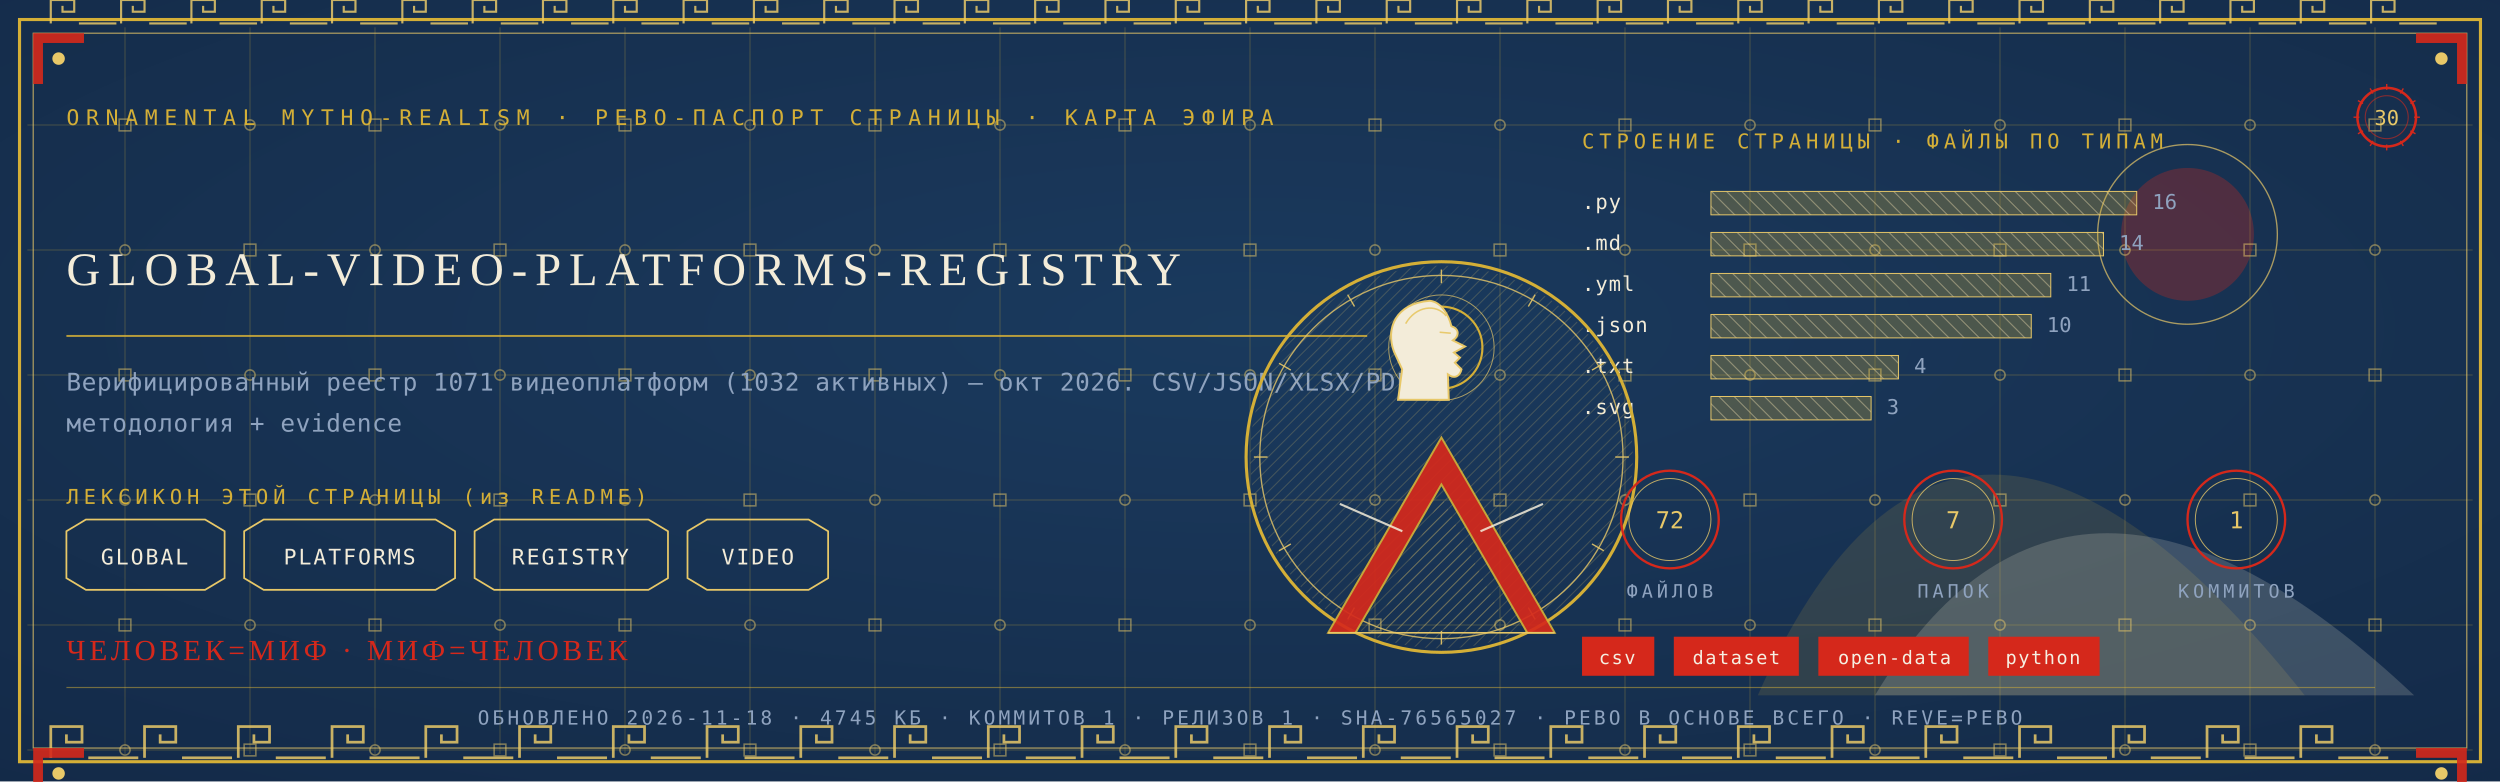
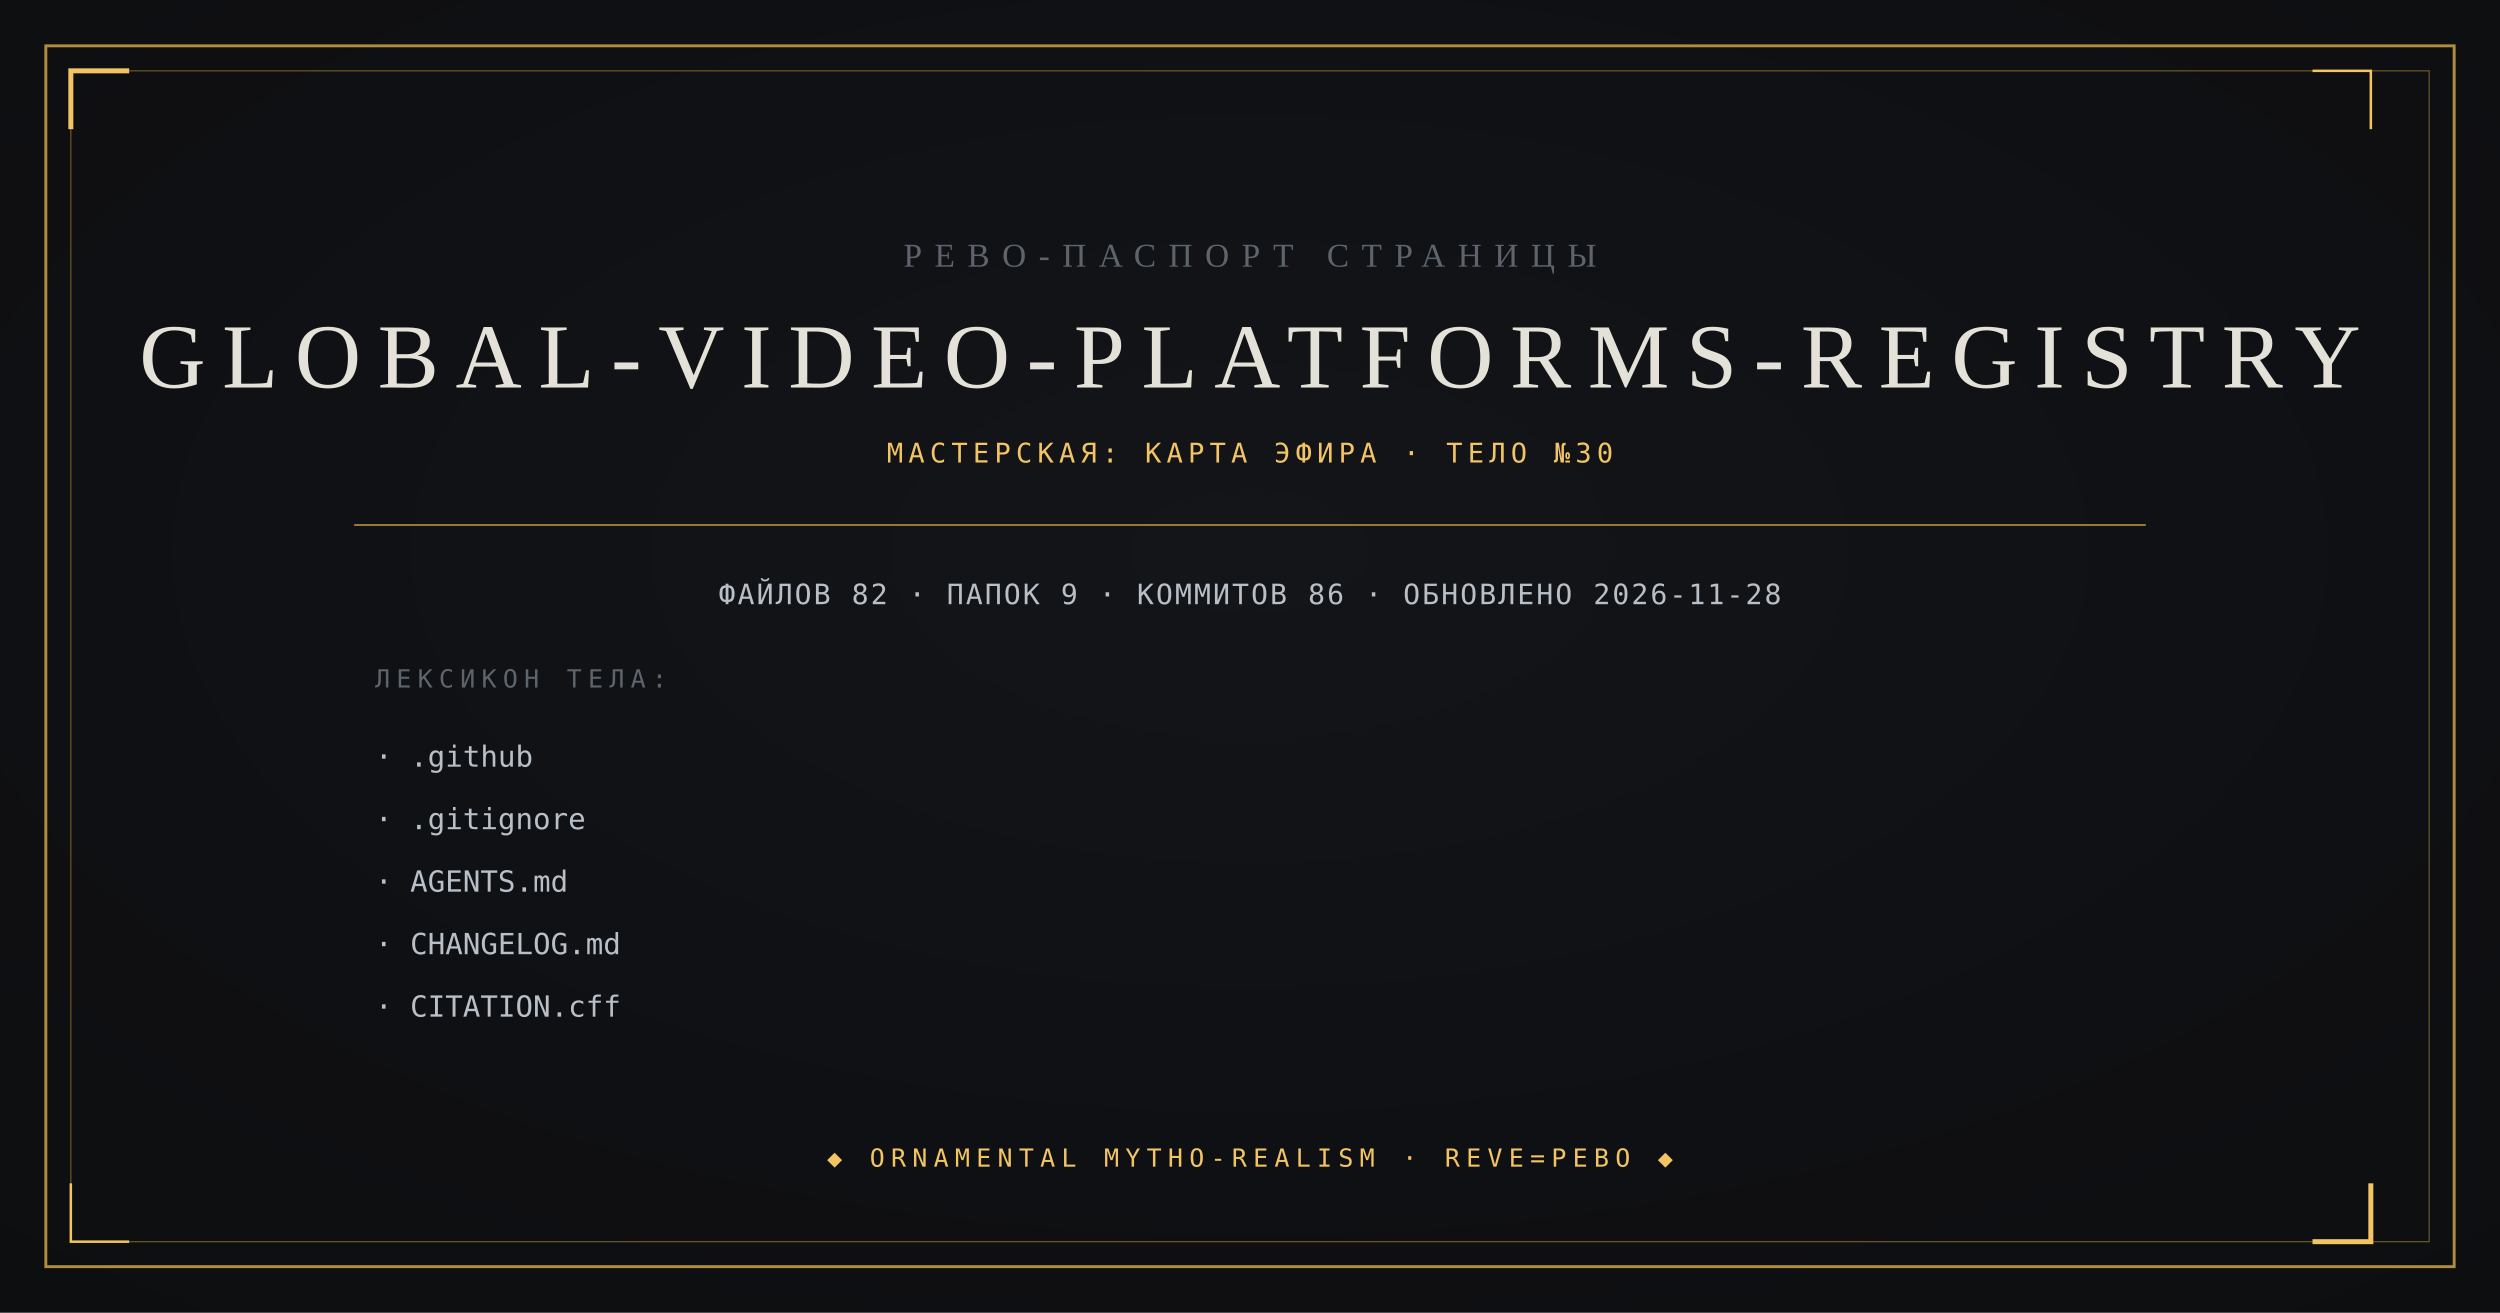
- <svg xmlns="http://www.w3.org/2000/svg" viewBox="0 0 1280 400" width="1280" height="400">
-   <defs>
-     <radialGradient id="rp30" cx="0.5" cy="0.42" r="1.1">
-       <stop offset="0" stop-color="#1B3B5F" />
-       <stop offset="1" stop-color="#10243E" />
-     </radialGradient>
-     <pattern id="hatchm" width="4.2" height="4.2" patternUnits="userSpaceOnUse" patternTransform="rotate(45)">
-       <rect width="4.2" height="4.2" fill="none" />
-       <line x1="0" y1="0" x2="0" y2="4.2" stroke="#E8C868" stroke-width="0.5" />
-     </pattern>
-     <pattern id="hatchv" width="5.5" height="5.5" patternUnits="userSpaceOnUse" patternTransform="rotate(-45)">
-       <rect width="5.5" height="5.5" fill="none" />
-       <line x1="0" y1="0" x2="0" y2="5.5" stroke="#F3ECD9" stroke-width="0.5" />
-     </pattern>
-   </defs>
-   <rect width="1280" height="400" fill="#10243E" />
-   <rect width="1280" height="400" fill="url(#rp30)" opacity="0.94" />
-   <path d="M 900 356 Q 1000 130 1180 356 Z" fill="#D4AF37" opacity="0.14" />
-   <path d="M 960 356 Q 1060 190 1236 356 Z" fill="#F3ECD9" opacity="0.18" />
-   <circle cx="1120" cy="120" r="34" fill="#D5281B" opacity="0.30" />
-   <circle cx="1120" cy="120" r="46" fill="none" stroke="#E8C868" stroke-width="0.7" opacity="0.7" />
-   <g stroke="#D4AF37" stroke-width="0.45" opacity="0.30">
-     <line x1="64" y1="14" x2="64" y2="386" />
-     <line x1="128" y1="14" x2="128" y2="386" />
-     <line x1="192" y1="14" x2="192" y2="386" />
-     <line x1="256" y1="14" x2="256" y2="386" />
-     <line x1="320" y1="14" x2="320" y2="386" />
-     <line x1="384" y1="14" x2="384" y2="386" />
-     <line x1="448" y1="14" x2="448" y2="386" />
-     <line x1="512" y1="14" x2="512" y2="386" />
-     <line x1="576" y1="14" x2="576" y2="386" />
-     <line x1="640" y1="14" x2="640" y2="386" />
-     <line x1="704" y1="14" x2="704" y2="386" />
-     <line x1="768" y1="14" x2="768" y2="386" />
-     <line x1="832" y1="14" x2="832" y2="386" />
-     <line x1="896" y1="14" x2="896" y2="386" />
-     <line x1="960" y1="14" x2="960" y2="386" />
-     <line x1="1024" y1="14" x2="1024" y2="386" />
-     <line x1="1088" y1="14" x2="1088" y2="386" />
-     <line x1="1152" y1="14" x2="1152" y2="386" />
-     <line x1="1216" y1="14" x2="1216" y2="386" />
-     <line x1="14" y1="64" x2="1266" y2="64" />
-     <line x1="14" y1="128" x2="1266" y2="128" />
-     <line x1="14" y1="192" x2="1266" y2="192" />
-     <line x1="14" y1="256" x2="1266" y2="256" />
-     <line x1="14" y1="320" x2="1266" y2="320" />
-     <line x1="14" y1="384" x2="1266" y2="384" />
-   </g>
-   <g fill="none" stroke="#E8C868" stroke-width="0.8" opacity="0.5">
-     <rect x="61" y="61" width="6" height="6" />
-     <circle cx="64" cy="128" r="2.6" />
-     <rect x="61" y="189" width="6" height="6" />
-     <circle cx="64" cy="256" r="2.6" />
-     <rect x="61" y="317" width="6" height="6" />
-     <circle cx="64" cy="384" r="2.6" />
-     <circle cx="128" cy="64" r="2.6" />
-     <rect x="125" y="125" width="6" height="6" />
-     <circle cx="128" cy="192" r="2.6" />
-     <rect x="125" y="253" width="6" height="6" />
-     <circle cx="128" cy="320" r="2.6" />
-     <rect x="125" y="381" width="6" height="6" />
-     <rect x="189" y="61" width="6" height="6" />
-     <circle cx="192" cy="128" r="2.6" />
-     <rect x="189" y="189" width="6" height="6" />
-     <circle cx="192" cy="256" r="2.6" />
-     <rect x="189" y="317" width="6" height="6" />
-     <circle cx="192" cy="384" r="2.6" />
-     <circle cx="256" cy="64" r="2.6" />
-     <rect x="253" y="125" width="6" height="6" />
-     <circle cx="256" cy="192" r="2.6" />
-     <rect x="253" y="253" width="6" height="6" />
-     <circle cx="256" cy="320" r="2.6" />
-     <rect x="253" y="381" width="6" height="6" />
-     <rect x="317" y="61" width="6" height="6" />
-     <circle cx="320" cy="128" r="2.6" />
-     <rect x="317" y="189" width="6" height="6" />
-     <circle cx="320" cy="256" r="2.6" />
-     <rect x="317" y="317" width="6" height="6" />
-     <circle cx="320" cy="384" r="2.6" />
-     <circle cx="384" cy="64" r="2.6" />
-     <rect x="381" y="125" width="6" height="6" />
-     <circle cx="384" cy="192" r="2.6" />
-     <rect x="381" y="253" width="6" height="6" />
-     <circle cx="384" cy="320" r="2.6" />
-     <rect x="381" y="381" width="6" height="6" />
-     <rect x="445" y="61" width="6" height="6" />
-     <circle cx="448" cy="128" r="2.6" />
-     <rect x="445" y="189" width="6" height="6" />
-     <circle cx="448" cy="256" r="2.6" />
-     <rect x="445" y="317" width="6" height="6" />
-     <circle cx="448" cy="384" r="2.6" />
-     <circle cx="512" cy="64" r="2.6" />
-     <rect x="509" y="125" width="6" height="6" />
-     <circle cx="512" cy="192" r="2.6" />
-     <rect x="509" y="253" width="6" height="6" />
-     <circle cx="512" cy="320" r="2.6" />
-     <rect x="509" y="381" width="6" height="6" />
-     <rect x="573" y="61" width="6" height="6" />
-     <circle cx="576" cy="128" r="2.6" />
-     <rect x="573" y="189" width="6" height="6" />
-     <circle cx="576" cy="256" r="2.6" />
-     <rect x="573" y="317" width="6" height="6" />
-     <circle cx="576" cy="384" r="2.6" />
-     <circle cx="640" cy="64" r="2.6" />
-     <rect x="637" y="125" width="6" height="6" />
-     <circle cx="640" cy="192" r="2.6" />
-     <rect x="637" y="253" width="6" height="6" />
-     <circle cx="640" cy="320" r="2.6" />
-     <rect x="637" y="381" width="6" height="6" />
-     <rect x="701" y="61" width="6" height="6" />
-     <circle cx="704" cy="128" r="2.6" />
-     <rect x="701" y="189" width="6" height="6" />
-     <circle cx="704" cy="256" r="2.6" />
-     <rect x="701" y="317" width="6" height="6" />
-     <circle cx="704" cy="384" r="2.6" />
-     <circle cx="768" cy="64" r="2.6" />
-     <rect x="765" y="125" width="6" height="6" />
-     <circle cx="768" cy="192" r="2.6" />
-     <rect x="765" y="253" width="6" height="6" />
-     <circle cx="768" cy="320" r="2.6" />
-     <rect x="765" y="381" width="6" height="6" />
-     <rect x="829" y="61" width="6" height="6" />
-     <circle cx="832" cy="128" r="2.6" />
-     <rect x="829" y="189" width="6" height="6" />
-     <circle cx="832" cy="256" r="2.6" />
-     <rect x="829" y="317" width="6" height="6" />
-     <circle cx="832" cy="384" r="2.6" />
-     <circle cx="896" cy="64" r="2.6" />
-     <rect x="893" y="125" width="6" height="6" />
-     <circle cx="896" cy="192" r="2.6" />
-     <rect x="893" y="253" width="6" height="6" />
-     <circle cx="896" cy="320" r="2.6" />
-     <rect x="893" y="381" width="6" height="6" />
-     <rect x="957" y="61" width="6" height="6" />
-     <circle cx="960" cy="128" r="2.6" />
-     <rect x="957" y="189" width="6" height="6" />
-     <circle cx="960" cy="256" r="2.6" />
-     <rect x="957" y="317" width="6" height="6" />
-     <circle cx="960" cy="384" r="2.6" />
-     <circle cx="1024" cy="64" r="2.6" />
-     <rect x="1021" y="125" width="6" height="6" />
-     <circle cx="1024" cy="192" r="2.6" />
-     <rect x="1021" y="253" width="6" height="6" />
-     <circle cx="1024" cy="320" r="2.6" />
-     <rect x="1021" y="381" width="6" height="6" />
-     <rect x="1085" y="61" width="6" height="6" />
-     <circle cx="1088" cy="128" r="2.6" />
-     <rect x="1085" y="189" width="6" height="6" />
-     <circle cx="1088" cy="256" r="2.6" />
-     <rect x="1085" y="317" width="6" height="6" />
-     <circle cx="1088" cy="384" r="2.6" />
-     <circle cx="1152" cy="64" r="2.6" />
-     <rect x="1149" y="125" width="6" height="6" />
-     <circle cx="1152" cy="192" r="2.6" />
-     <rect x="1149" y="253" width="6" height="6" />
-     <circle cx="1152" cy="320" r="2.6" />
-     <rect x="1149" y="381" width="6" height="6" />
-     <rect x="1213" y="61" width="6" height="6" />
-     <circle cx="1216" cy="128" r="2.6" />
-     <rect x="1213" y="189" width="6" height="6" />
-     <circle cx="1216" cy="256" r="2.6" />
-     <rect x="1213" y="317" width="6" height="6" />
-     <circle cx="1216" cy="384" r="2.6" />
-   </g>
-   <rect x="10" y="10" width="1260" height="380" fill="none" stroke="#D4AF37" stroke-width="1.6" />
-   <rect x="17" y="17" width="1246" height="366" fill="none" stroke="#E8C868" stroke-width="0.6" opacity="0.75" />
-   <g fill="none" stroke="#E8C868" stroke-width="1.4" opacity="0.85">
-     <path d="M 26 388 L 26 372 L 42 372 L 42 380.0 L 34.0 380.0 L 34.0 376.0" />
-     <line x1="45.2" y1="388" x2="70.8" y2="388" />
-     <path d="M 74 388 L 74 372 L 90 372 L 90 380.0 L 82.0 380.0 L 82.0 376.0" />
-     <line x1="93.2" y1="388" x2="118.8" y2="388" />
-     <path d="M 122 388 L 122 372 L 138 372 L 138 380.0 L 130.0 380.0 L 130.0 376.0" />
-     <line x1="141.2" y1="388" x2="166.8" y2="388" />
-     <path d="M 170 388 L 170 372 L 186 372 L 186 380.0 L 178.0 380.0 L 178.0 376.0" />
-     <line x1="189.2" y1="388" x2="214.8" y2="388" />
-     <path d="M 218 388 L 218 372 L 234 372 L 234 380.0 L 226.0 380.0 L 226.0 376.0" />
-     <line x1="237.2" y1="388" x2="262.8" y2="388" />
-     <path d="M 266 388 L 266 372 L 282 372 L 282 380.0 L 274.0 380.0 L 274.0 376.0" />
-     <line x1="285.2" y1="388" x2="310.8" y2="388" />
-     <path d="M 314 388 L 314 372 L 330 372 L 330 380.0 L 322.0 380.0 L 322.0 376.0" />
-     <line x1="333.2" y1="388" x2="358.8" y2="388" />
-     <path d="M 362 388 L 362 372 L 378 372 L 378 380.0 L 370.0 380.0 L 370.0 376.0" />
-     <line x1="381.2" y1="388" x2="406.8" y2="388" />
-     <path d="M 410 388 L 410 372 L 426 372 L 426 380.0 L 418.0 380.0 L 418.0 376.0" />
-     <line x1="429.2" y1="388" x2="454.8" y2="388" />
-     <path d="M 458 388 L 458 372 L 474 372 L 474 380.0 L 466.0 380.0 L 466.0 376.0" />
-     <line x1="477.2" y1="388" x2="502.8" y2="388" />
-     <path d="M 506 388 L 506 372 L 522 372 L 522 380.0 L 514.0 380.0 L 514.0 376.0" />
-     <line x1="525.2" y1="388" x2="550.8" y2="388" />
-     <path d="M 554 388 L 554 372 L 570 372 L 570 380.0 L 562.0 380.0 L 562.0 376.0" />
-     <line x1="573.2" y1="388" x2="598.8" y2="388" />
-     <path d="M 602 388 L 602 372 L 618 372 L 618 380.0 L 610.0 380.0 L 610.0 376.0" />
-     <line x1="621.2" y1="388" x2="646.8" y2="388" />
-     <path d="M 650 388 L 650 372 L 666 372 L 666 380.0 L 658.0 380.0 L 658.0 376.0" />
-     <line x1="669.2" y1="388" x2="694.8" y2="388" />
-     <path d="M 698 388 L 698 372 L 714 372 L 714 380.0 L 706.0 380.0 L 706.0 376.0" />
-     <line x1="717.2" y1="388" x2="742.8" y2="388" />
-     <path d="M 746 388 L 746 372 L 762 372 L 762 380.0 L 754.0 380.0 L 754.0 376.0" />
-     <line x1="765.2" y1="388" x2="790.8" y2="388" />
-     <path d="M 794 388 L 794 372 L 810 372 L 810 380.0 L 802.0 380.0 L 802.0 376.0" />
-     <line x1="813.2" y1="388" x2="838.8" y2="388" />
-     <path d="M 842 388 L 842 372 L 858 372 L 858 380.0 L 850.0 380.0 L 850.0 376.0" />
-     <line x1="861.2" y1="388" x2="886.8" y2="388" />
-     <path d="M 890 388 L 890 372 L 906 372 L 906 380.0 L 898.0 380.0 L 898.0 376.0" />
-     <line x1="909.2" y1="388" x2="934.8" y2="388" />
-     <path d="M 938 388 L 938 372 L 954 372 L 954 380.0 L 946.0 380.0 L 946.0 376.0" />
-     <line x1="957.2" y1="388" x2="982.8" y2="388" />
-     <path d="M 986 388 L 986 372 L 1002 372 L 1002 380.0 L 994.0 380.0 L 994.0 376.0" />
-     <line x1="1005.2" y1="388" x2="1030.8" y2="388" />
-     <path d="M 1034 388 L 1034 372 L 1050 372 L 1050 380.0 L 1042.0 380.0 L 1042.0 376.0" />
-     <line x1="1053.2" y1="388" x2="1078.8" y2="388" />
-     <path d="M 1082 388 L 1082 372 L 1098 372 L 1098 380.0 L 1090.0 380.0 L 1090.0 376.0" />
-     <line x1="1101.2" y1="388" x2="1126.8" y2="388" />
-     <path d="M 1130 388 L 1130 372 L 1146 372 L 1146 380.0 L 1138.0 380.0 L 1138.0 376.0" />
-     <line x1="1149.2" y1="388" x2="1174.8" y2="388" />
-     <path d="M 1178 388 L 1178 372 L 1194 372 L 1194 380.0 L 1186.0 380.0 L 1186.0 376.0" />
-     <line x1="1197.2" y1="388" x2="1222.8" y2="388" />
-   </g>
-   <g fill="none" stroke="#E8C868" stroke-width="1.1" opacity="0.85">
-     <path d="M 26 12 L 26 0 L 38 0 L 38 6.0 L 32.0 6.0 L 32.0 3.0" />
-     <line x1="40.4" y1="12" x2="59.6" y2="12" />
-     <path d="M 62 12 L 62 0 L 74 0 L 74 6.0 L 68.0 6.0 L 68.0 3.0" />
-     <line x1="76.4" y1="12" x2="95.6" y2="12" />
-     <path d="M 98 12 L 98 0 L 110 0 L 110 6.0 L 104.0 6.0 L 104.0 3.0" />
-     <line x1="112.4" y1="12" x2="131.6" y2="12" />
-     <path d="M 134 12 L 134 0 L 146 0 L 146 6.0 L 140.0 6.0 L 140.0 3.0" />
-     <line x1="148.4" y1="12" x2="167.6" y2="12" />
-     <path d="M 170 12 L 170 0 L 182 0 L 182 6.0 L 176.0 6.0 L 176.0 3.0" />
-     <line x1="184.4" y1="12" x2="203.6" y2="12" />
-     <path d="M 206 12 L 206 0 L 218 0 L 218 6.0 L 212.0 6.0 L 212.0 3.0" />
-     <line x1="220.4" y1="12" x2="239.6" y2="12" />
-     <path d="M 242 12 L 242 0 L 254 0 L 254 6.0 L 248.0 6.0 L 248.0 3.0" />
-     <line x1="256.4" y1="12" x2="275.6" y2="12" />
-     <path d="M 278 12 L 278 0 L 290 0 L 290 6.0 L 284.0 6.0 L 284.0 3.0" />
-     <line x1="292.4" y1="12" x2="311.6" y2="12" />
-     <path d="M 314 12 L 314 0 L 326 0 L 326 6.0 L 320.0 6.0 L 320.0 3.0" />
-     <line x1="328.4" y1="12" x2="347.6" y2="12" />
-     <path d="M 350 12 L 350 0 L 362 0 L 362 6.0 L 356.0 6.0 L 356.0 3.0" />
-     <line x1="364.4" y1="12" x2="383.6" y2="12" />
-     <path d="M 386 12 L 386 0 L 398 0 L 398 6.0 L 392.0 6.0 L 392.0 3.0" />
-     <line x1="400.4" y1="12" x2="419.6" y2="12" />
-     <path d="M 422 12 L 422 0 L 434 0 L 434 6.0 L 428.0 6.0 L 428.0 3.0" />
-     <line x1="436.4" y1="12" x2="455.6" y2="12" />
-     <path d="M 458 12 L 458 0 L 470 0 L 470 6.0 L 464.0 6.0 L 464.0 3.0" />
-     <line x1="472.4" y1="12" x2="491.6" y2="12" />
-     <path d="M 494 12 L 494 0 L 506 0 L 506 6.0 L 500.0 6.0 L 500.0 3.0" />
-     <line x1="508.4" y1="12" x2="527.6" y2="12" />
-     <path d="M 530 12 L 530 0 L 542 0 L 542 6.0 L 536.0 6.0 L 536.0 3.0" />
-     <line x1="544.4" y1="12" x2="563.6" y2="12" />
-     <path d="M 566 12 L 566 0 L 578 0 L 578 6.0 L 572.0 6.0 L 572.0 3.0" />
-     <line x1="580.4" y1="12" x2="599.6" y2="12" />
-     <path d="M 602 12 L 602 0 L 614 0 L 614 6.0 L 608.0 6.0 L 608.0 3.0" />
-     <line x1="616.4" y1="12" x2="635.6" y2="12" />
-     <path d="M 638 12 L 638 0 L 650 0 L 650 6.0 L 644.0 6.0 L 644.0 3.0" />
-     <line x1="652.4" y1="12" x2="671.6" y2="12" />
-     <path d="M 674 12 L 674 0 L 686 0 L 686 6.0 L 680.0 6.0 L 680.0 3.0" />
-     <line x1="688.4" y1="12" x2="707.6" y2="12" />
-     <path d="M 710 12 L 710 0 L 722 0 L 722 6.0 L 716.0 6.0 L 716.0 3.0" />
-     <line x1="724.4" y1="12" x2="743.6" y2="12" />
-     <path d="M 746 12 L 746 0 L 758 0 L 758 6.0 L 752.0 6.0 L 752.0 3.0" />
-     <line x1="760.4" y1="12" x2="779.6" y2="12" />
-     <path d="M 782 12 L 782 0 L 794 0 L 794 6.0 L 788.0 6.0 L 788.0 3.0" />
-     <line x1="796.4" y1="12" x2="815.6" y2="12" />
-     <path d="M 818 12 L 818 0 L 830 0 L 830 6.0 L 824.0 6.0 L 824.0 3.0" />
-     <line x1="832.4" y1="12" x2="851.6" y2="12" />
-     <path d="M 854 12 L 854 0 L 866 0 L 866 6.0 L 860.0 6.0 L 860.0 3.0" />
-     <line x1="868.4" y1="12" x2="887.6" y2="12" />
-     <path d="M 890 12 L 890 0 L 902 0 L 902 6.0 L 896.0 6.0 L 896.0 3.0" />
-     <line x1="904.4" y1="12" x2="923.6" y2="12" />
-     <path d="M 926 12 L 926 0 L 938 0 L 938 6.0 L 932.0 6.0 L 932.0 3.0" />
-     <line x1="940.4" y1="12" x2="959.6" y2="12" />
-     <path d="M 962 12 L 962 0 L 974 0 L 974 6.0 L 968.0 6.0 L 968.0 3.0" />
-     <line x1="976.4" y1="12" x2="995.6" y2="12" />
-     <path d="M 998 12 L 998 0 L 1010 0 L 1010 6.0 L 1004.0 6.0 L 1004.0 3.0" />
-     <line x1="1012.4" y1="12" x2="1031.6" y2="12" />
-     <path d="M 1034 12 L 1034 0 L 1046 0 L 1046 6.0 L 1040.0 6.0 L 1040.0 3.0" />
-     <line x1="1048.4" y1="12" x2="1067.6" y2="12" />
-     <path d="M 1070 12 L 1070 0 L 1082 0 L 1082 6.0 L 1076.0 6.0 L 1076.0 3.0" />
-     <line x1="1084.4" y1="12" x2="1103.6" y2="12" />
-     <path d="M 1106 12 L 1106 0 L 1118 0 L 1118 6.0 L 1112.0 6.0 L 1112.0 3.0" />
-     <line x1="1120.4" y1="12" x2="1139.6" y2="12" />
-     <path d="M 1142 12 L 1142 0 L 1154 0 L 1154 6.0 L 1148.0 6.0 L 1148.0 3.0" />
-     <line x1="1156.4" y1="12" x2="1175.6" y2="12" />
-     <path d="M 1178 12 L 1178 0 L 1190 0 L 1190 6.0 L 1184.0 6.0 L 1184.0 3.0" />
-     <line x1="1192.4" y1="12" x2="1211.6" y2="12" />
-     <path d="M 1214 12 L 1214 0 L 1226 0 L 1226 6.0 L 1220.0 6.0 L 1220.0 3.0" />
-     <line x1="1228.4" y1="12" x2="1247.6" y2="12" />
-   </g>
-   <g transform="translate(17,17) scale(1,1)">
-     <path d="M 0 0 L 26 0 L 26 5 L 5 5 L 5 26 L 0 26 Z" fill="#D5281B" opacity="0.9" />
-     <circle cx="13" cy="13" r="3.2" fill="#E8C868" />
-   </g>
-   <g transform="translate(1263,17) scale(-1,1)">
-     <path d="M 0 0 L 26 0 L 26 5 L 5 5 L 5 26 L 0 26 Z" fill="#D5281B" opacity="0.9" />
-     <circle cx="13" cy="13" r="3.2" fill="#E8C868" />
-   </g>
-   <g transform="translate(17,383) scale(1,1)">
-     <path d="M 0 0 L 26 0 L 26 5 L 5 5 L 5 26 L 0 26 Z" fill="#D5281B" opacity="0.9" />
-     <circle cx="13" cy="13" r="3.2" fill="#E8C868" />
-   </g>
-   <g transform="translate(1263,383) scale(-1,1)">
-     <path d="M 0 0 L 26 0 L 26 5 L 5 5 L 5 26 L 0 26 Z" fill="#D5281B" opacity="0.9" />
-     <circle cx="13" cy="13" r="3.2" fill="#E8C868" />
-   </g>
-   <text x="34" y="64" font-family="'Cascadia Mono', ui-monospace, Consolas, monospace" font-size="11" fill="#D4AF37" letter-spacing="3.4">ORNAMENTAL MYTHO-REALISM · РЕВО-ПАСПОРТ СТРАНИЦЫ · КАРТА ЭФИРА</text>
-   <g transform="translate(1222,60)">
-     <circle r="15" fill="none" stroke="#D5281B" stroke-width="1.3" />
-     <circle r="11" fill="none" stroke="#D5281B" stroke-width="0.55" opacity="0.6" />
-     <text y="4" text-anchor="middle" font-family="'Cascadia Mono', ui-monospace, Consolas, monospace" font-size="10.5" fill="#E8C868">30</text>
-     <g stroke="#D5281B" stroke-width="0.7">
-       <line x1="0" y1="-17" x2="0" y2="-14" transform="rotate(0)" />
-       <line x1="0" y1="-17" x2="0" y2="-14" transform="rotate(30)" />
-       <line x1="0" y1="-17" x2="0" y2="-14" transform="rotate(60)" />
-       <line x1="0" y1="-17" x2="0" y2="-14" transform="rotate(90)" />
-       <line x1="0" y1="-17" x2="0" y2="-14" transform="rotate(120)" />
-       <line x1="0" y1="-17" x2="0" y2="-14" transform="rotate(150)" />
-       <line x1="0" y1="-17" x2="0" y2="-14" transform="rotate(180)" />
-       <line x1="0" y1="-17" x2="0" y2="-14" transform="rotate(210)" />
-       <line x1="0" y1="-17" x2="0" y2="-14" transform="rotate(240)" />
-       <line x1="0" y1="-17" x2="0" y2="-14" transform="rotate(270)" />
-       <line x1="0" y1="-17" x2="0" y2="-14" transform="rotate(300)" />
-       <line x1="0" y1="-17" x2="0" y2="-14" transform="rotate(330)" />
-     </g>
-   </g>
-   <text x="34" y="146" font-family="Georgia, 'Times New Roman', serif" font-size="24.0" fill="#F3ECD9" letter-spacing="4">GLOBAL-VIDEO-PLATFORMS-REGISTRY</text>
-   <line x1="34" y1="172" x2="700" y2="172" stroke="#D4AF37" stroke-width="1" opacity="0.85" />
-   <text x="34" y="200" font-family="'Cascadia Mono', ui-monospace, Consolas, monospace" font-size="12.5" fill="#8FA3BF" letter-spacing="0.3">Верифицированный реестр 1071 видеоплатформ (1032 активных) — окт 2026. CSV/JSON/XLSX/PDF +</text>
-   <text x="34" y="221" font-family="'Cascadia Mono', ui-monospace, Consolas, monospace" font-size="12.5" fill="#8FA3BF" letter-spacing="0.3">методология + evidence</text>
-   <text x="34" y="258" font-family="'Cascadia Mono', ui-monospace, Consolas, monospace" font-size="10.5" fill="#D4AF37" letter-spacing="2.5">ЛЕКСИКОН ЭТОЙ СТРАНИЦЫ (из README)</text>
-   <path d="M 34 272 L 44 266 L 105 266 L 115 272 L 115 296 L 105 302 L 44 302 L 34 296 Z" fill="none" stroke="#E8C868" stroke-width="0.9" />
-   <text x="74" y="289" text-anchor="middle" font-family="'Cascadia Mono', ui-monospace, Consolas, monospace" font-size="11" fill="#F3ECD9" letter-spacing="1">GLOBAL</text>
-   <path d="M 125 272 L 135 266 L 223 266 L 233 272 L 233 296 L 223 302 L 135 302 L 125 296 Z" fill="none" stroke="#E8C868" stroke-width="0.9" />
-   <text x="179" y="289" text-anchor="middle" font-family="'Cascadia Mono', ui-monospace, Consolas, monospace" font-size="11" fill="#F3ECD9" letter-spacing="1">PLATFORMS</text>
-   <path d="M 243 272 L 253 266 L 332 266 L 342 272 L 342 296 L 332 302 L 253 302 L 243 296 Z" fill="none" stroke="#E8C868" stroke-width="0.9" />
-   <text x="292" y="289" text-anchor="middle" font-family="'Cascadia Mono', ui-monospace, Consolas, monospace" font-size="11" fill="#F3ECD9" letter-spacing="1">REGISTRY</text>
-   <path d="M 352 272 L 362 266 L 414 266 L 424 272 L 424 296 L 414 302 L 362 302 L 352 296 Z" fill="none" stroke="#E8C868" stroke-width="0.9" />
-   <text x="388" y="289" text-anchor="middle" font-family="'Cascadia Mono', ui-monospace, Consolas, monospace" font-size="11" fill="#F3ECD9" letter-spacing="1">VIDEO</text>
-   <text x="810" y="76" font-family="'Cascadia Mono', ui-monospace, Consolas, monospace" font-size="10.5" fill="#D4AF37" letter-spacing="2.5">СТРОЕНИЕ СТРАНИЦЫ · ФАЙЛЫ ПО ТИПАМ</text>
-   <text x="810" y="107" font-family="'Cascadia Mono', ui-monospace, Consolas, monospace" font-size="10.5" fill="#F3ECD9" letter-spacing="0.5">.py</text>
-   <rect x="876" y="98" width="218" height="12" fill="url(#hatchv)" opacity="0.9" />
-   <rect x="876" y="98" width="218" height="12" fill="#D4AF37" opacity="0.28" />
-   <rect x="876" y="98" width="218" height="12" fill="none" stroke="#E8C868" stroke-width="0.5" />
-   <text x="1102" y="107" font-family="'Cascadia Mono', ui-monospace, Consolas, monospace" font-size="10.5" fill="#8FA3BF">16</text>
-   <text x="810" y="128" font-family="'Cascadia Mono', ui-monospace, Consolas, monospace" font-size="10.5" fill="#F3ECD9" letter-spacing="0.5">.md</text>
-   <rect x="876" y="119" width="201" height="12" fill="url(#hatchv)" opacity="0.9" />
-   <rect x="876" y="119" width="201" height="12" fill="#D4AF37" opacity="0.28" />
-   <rect x="876" y="119" width="201" height="12" fill="none" stroke="#E8C868" stroke-width="0.5" />
-   <text x="1085" y="128" font-family="'Cascadia Mono', ui-monospace, Consolas, monospace" font-size="10.5" fill="#8FA3BF">14</text>
-   <text x="810" y="149" font-family="'Cascadia Mono', ui-monospace, Consolas, monospace" font-size="10.5" fill="#F3ECD9" letter-spacing="0.5">.yml</text>
-   <rect x="876" y="140" width="174" height="12" fill="url(#hatchv)" opacity="0.9" />
-   <rect x="876" y="140" width="174" height="12" fill="#D4AF37" opacity="0.28" />
-   <rect x="876" y="140" width="174" height="12" fill="none" stroke="#E8C868" stroke-width="0.5" />
-   <text x="1058" y="149" font-family="'Cascadia Mono', ui-monospace, Consolas, monospace" font-size="10.5" fill="#8FA3BF">11</text>
-   <text x="810" y="170" font-family="'Cascadia Mono', ui-monospace, Consolas, monospace" font-size="10.5" fill="#F3ECD9" letter-spacing="0.5">.json</text>
-   <rect x="876" y="161" width="164" height="12" fill="url(#hatchv)" opacity="0.9" />
-   <rect x="876" y="161" width="164" height="12" fill="#D4AF37" opacity="0.28" />
-   <rect x="876" y="161" width="164" height="12" fill="none" stroke="#E8C868" stroke-width="0.5" />
-   <text x="1048" y="170" font-family="'Cascadia Mono', ui-monospace, Consolas, monospace" font-size="10.5" fill="#8FA3BF">10</text>
-   <text x="810" y="191" font-family="'Cascadia Mono', ui-monospace, Consolas, monospace" font-size="10.5" fill="#F3ECD9" letter-spacing="0.5">.txt</text>
-   <rect x="876" y="182" width="96" height="12" fill="url(#hatchv)" opacity="0.9" />
-   <rect x="876" y="182" width="96" height="12" fill="#D4AF37" opacity="0.28" />
-   <rect x="876" y="182" width="96" height="12" fill="none" stroke="#E8C868" stroke-width="0.5" />
-   <text x="980" y="191" font-family="'Cascadia Mono', ui-monospace, Consolas, monospace" font-size="10.5" fill="#8FA3BF">4</text>
-   <text x="810" y="212" font-family="'Cascadia Mono', ui-monospace, Consolas, monospace" font-size="10.5" fill="#F3ECD9" letter-spacing="0.5">.svg</text>
-   <rect x="876" y="203" width="82" height="12" fill="url(#hatchv)" opacity="0.9" />
-   <rect x="876" y="203" width="82" height="12" fill="#D4AF37" opacity="0.28" />
-   <rect x="876" y="203" width="82" height="12" fill="none" stroke="#E8C868" stroke-width="0.5" />
-   <text x="966" y="212" font-family="'Cascadia Mono', ui-monospace, Consolas, monospace" font-size="10.5" fill="#8FA3BF">3</text>
-   <g transform="translate(738,234)">
-     <circle r="100" fill="none" stroke="#D4AF37" stroke-width="1.6" />
-     <circle r="93" fill="none" stroke="#E8C868" stroke-width="0.7" opacity="0.8" />
-     <circle r="98" fill="url(#hatchm)" opacity="0.4" />
-     <g stroke="#E8C868" stroke-width="0.7" opacity="0.9">
-       <line x1="0" y1="-96" x2="0" y2="-89" transform="rotate(0)" />
-       <line x1="0" y1="-96" x2="0" y2="-89" transform="rotate(30)" />
-       <line x1="0" y1="-96" x2="0" y2="-89" transform="rotate(60)" />
-       <line x1="0" y1="-96" x2="0" y2="-89" transform="rotate(90)" />
-       <line x1="0" y1="-96" x2="0" y2="-89" transform="rotate(120)" />
-       <line x1="0" y1="-96" x2="0" y2="-89" transform="rotate(150)" />
-       <line x1="0" y1="-96" x2="0" y2="-89" transform="rotate(180)" />
-       <line x1="0" y1="-96" x2="0" y2="-89" transform="rotate(210)" />
-       <line x1="0" y1="-96" x2="0" y2="-89" transform="rotate(240)" />
-       <line x1="0" y1="-96" x2="0" y2="-89" transform="rotate(270)" />
-       <line x1="0" y1="-96" x2="0" y2="-89" transform="rotate(300)" />
-       <line x1="0" y1="-96" x2="0" y2="-89" transform="rotate(330)" />
-     </g>
-     <circle cy="-56" r="21" fill="none" stroke="#D4AF37" stroke-width="1.1" />
-     <circle cy="-56" r="27" fill="none" stroke="#E8C868" stroke-width="0.5" opacity="0.7" />
-     <path d="M -6.0 -80.0 C -23.5 -78.7 -28.7 -65.7 -24.3 -54.0 L -20.1 -44.9 L -22.2 -29.3 L 3.8 -29.3 L 3.3 -42.3 C 6.9 -39.7 9.5 -41.5 10.3 -44.9 L 6.9 -48.3 L 9.5 -50.9 L 6.4 -53.5 L 12.1 -56.6 L 5.9 -59.7 C 9.5 -62.3 9.0 -65.7 5.1 -67.0 C 3.8 -72.7 -0.1 -79.5 -6.0 -80.0 Z" fill="#F3ECD9" stroke="#E8C868" stroke-width="1.0" />
-     <g fill="none" stroke="#E8C868" stroke-width="0.8" opacity="0.95">
-       <path d="M -18.3 -68.3 C -13.1 -77.4 -2.7 -78.7 2.5 -72.2" />
-       <path d="M -0.9 -63.9 L 4.8 -63.4" />
-     </g>
-     <path d="M -58.0 90.0 L 0 -10.0 L 58.0 90.0 L 44.0 90.0 L 0 14.0 L -44.0 90.0 Z" fill="#D5281B" opacity="0.92" stroke="#D4AF37" stroke-width="1.0" />
-     <path d="M -34.0 88.0 L 0 20.0 L 34.0 88.0" fill="url(#hatchm)" opacity="0.5" stroke="none" />
-     <path d="M -58.0 90.0 L 58.0 90.0" fill="none" stroke="#E8C868" stroke-width="0.8" />
-     <path d="M -52.0 24.0 L -20.0 38.0" fill="none" stroke="#F3ECD9" stroke-width="1.1" opacity="0.85" />
-     <path d="M 52.0 24.0 L 20.0 38.0" fill="none" stroke="#F3ECD9" stroke-width="1.1" opacity="0.85" />
-   </g>
-   <g transform="translate(855,266)">
-     <circle r="25" fill="none" stroke="#D5281B" stroke-width="1.2" />
-     <circle r="21" fill="none" stroke="#E8C868" stroke-width="0.5" opacity="0.8" />
-     <text y="4.5" text-anchor="middle" font-family="'Cascadia Mono', ui-monospace, Consolas, monospace" font-size="12" fill="#E8C868">72</text>
-     <text y="40" text-anchor="middle" font-family="'Cascadia Mono', ui-monospace, Consolas, monospace" font-size="9.5" fill="#8FA3BF" letter-spacing="2">ФАЙЛОВ</text>
-   </g>
-   <g transform="translate(1000,266)">
-     <circle r="25" fill="none" stroke="#D5281B" stroke-width="1.2" />
-     <circle r="21" fill="none" stroke="#E8C868" stroke-width="0.5" opacity="0.8" />
-     <text y="4.5" text-anchor="middle" font-family="'Cascadia Mono', ui-monospace, Consolas, monospace" font-size="12" fill="#E8C868">7</text>
-     <text y="40" text-anchor="middle" font-family="'Cascadia Mono', ui-monospace, Consolas, monospace" font-size="9.5" fill="#8FA3BF" letter-spacing="2">ПАПОК</text>
-   </g>
-   <g transform="translate(1145,266)">
-     <circle r="25" fill="none" stroke="#D5281B" stroke-width="1.2" />
-     <circle r="21" fill="none" stroke="#E8C868" stroke-width="0.5" opacity="0.8" />
-     <text y="4.5" text-anchor="middle" font-family="'Cascadia Mono', ui-monospace, Consolas, monospace" font-size="12" fill="#E8C868">1</text>
-     <text y="40" text-anchor="middle" font-family="'Cascadia Mono', ui-monospace, Consolas, monospace" font-size="9.5" fill="#8FA3BF" letter-spacing="2">КОММИТОВ</text>
-   </g>
-   <rect x="810" y="326" rx="0" width="37" height="20" fill="#D5281B" />
-   <text x="828" y="340" text-anchor="middle" font-family="'Cascadia Mono', ui-monospace, Consolas, monospace" font-size="9.5" fill="#F5EFE2" letter-spacing="0.8">csv</text>
-   <rect x="857" y="326" rx="0" width="64" height="20" fill="#D5281B" />
-   <text x="889" y="340" text-anchor="middle" font-family="'Cascadia Mono', ui-monospace, Consolas, monospace" font-size="9.5" fill="#F5EFE2" letter-spacing="0.8">dataset</text>
-   <rect x="931" y="326" rx="0" width="77" height="20" fill="#D5281B" />
-   <text x="970" y="340" text-anchor="middle" font-family="'Cascadia Mono', ui-monospace, Consolas, monospace" font-size="9.5" fill="#F5EFE2" letter-spacing="0.8">open-data</text>
-   <rect x="1018" y="326" rx="0" width="57" height="20" fill="#D5281B" />
-   <text x="1046" y="340" text-anchor="middle" font-family="'Cascadia Mono', ui-monospace, Consolas, monospace" font-size="9.5" fill="#F5EFE2" letter-spacing="0.8">python</text>
-   <text x="34" y="338" font-family="Georgia, 'Times New Roman', serif" font-size="15" fill="#D5281B" letter-spacing="2">ЧЕЛОВЕК=МИФ · МИФ=ЧЕЛОВЕК</text>
-   <line x1="34" y1="352" x2="1216" y2="352" stroke="#D4AF37" stroke-width="0.6" opacity="0.5" />
-   <text x="640" y="371" text-anchor="middle" font-family="'Cascadia Mono', ui-monospace, Consolas, monospace" font-size="10" fill="#8FA3BF" letter-spacing="1.6">ОБНОВЛЕНО 2026-11-18 · 4745 КБ · КОММИТОВ 1 · РЕЛИЗОВ 1 · SHA-76565027 · РЕВО В ОСНОВЕ ВСЕГО · REVE=РЕВО</text>
+ <svg xmlns="http://www.w3.org/2000/svg" viewBox="0 0 1200 630" width="1200" height="630">
+   <rect width="1200" height="630" fill="#0B0C0E" />
+   <radialGradient id="v" cx="0.5" cy="0.42" r="0.95">
+     <stop offset="0" stop-color="#14161A" />
+     <stop offset="1" stop-color="#0B0C0E" />
+   </radialGradient>
+   <rect width="1200" height="630" fill="url(#v)" opacity="0.9" />
+   <rect x="22" y="22" width="1156" height="586" fill="none" stroke="#B08D3E" stroke-width="1.4" />
+   <rect x="34" y="34" width="1132" height="562" fill="none" stroke="#B08D3E" stroke-width="0.6" opacity="0.55" />
+   <path d="M 34 62 L 34 34 L 62 34" fill="none" stroke="#F2C464" stroke-width="2.4" />
+   <path d="M 1138 568 L 1138 596 L 1110 596" fill="none" stroke="#F2C464" stroke-width="2.4" />
+   <path d="M 1138 62 L 1138 34 L 1110 34" fill="none" stroke="#F2C464" stroke-width="1.2" />
+   <path d="M 62 596 L 34 596 L 34 568" fill="none" stroke="#F2C464" stroke-width="1.2" />
+   <text x="600" y="128" text-anchor="middle" font-family="Georgia, 'Times New Roman', serif" font-size="16" fill="#5E646C" letter-spacing="6">РЕВО-ПАСПОРТ СТРАНИЦЫ</text>
+   <text x="600" y="186" text-anchor="middle" font-family="Georgia, 'Times New Roman', serif" font-size="44" fill="#E4E2D8" letter-spacing="8">GLOBAL-VIDEO-PLATFORMS-REGISTRY</text>
+   <text x="600" y="222" text-anchor="middle" font-family="ui-monospace, Consolas, monospace" font-size="13" fill="#F2C464" letter-spacing="2.5">МАСТЕРСКАЯ: КАРТА ЭФИРА · ТЕЛО №30</text>
+   <line x1="170" y1="252" x2="1030" y2="252" stroke="#B08D3E" stroke-width="0.8" />
+   <text x="600" y="290" text-anchor="middle" font-family="ui-monospace, Consolas, monospace" font-size="13.5" fill="#B9BFC7" letter-spacing="1">ФАЙЛОВ 82 · ПАПОК 9 · КОММИТОВ 86 · ОБНОВЛЕНО 2026-11-28</text>
+   <text x="180" y="330" font-family="ui-monospace, Consolas, monospace" font-size="12" fill="#5E646C" letter-spacing="3">ЛЕКСИКОН ТЕЛА:</text>
+   <text x="180" y="368" font-family="ui-monospace, Consolas, monospace" font-size="14" fill="#B9BFC7">· .github</text>
+   <text x="180" y="398" font-family="ui-monospace, Consolas, monospace" font-size="14" fill="#B9BFC7">· .gitignore</text>
+   <text x="180" y="428" font-family="ui-monospace, Consolas, monospace" font-size="14" fill="#B9BFC7">· AGENTS.md</text>
+   <text x="180" y="458" font-family="ui-monospace, Consolas, monospace" font-size="14" fill="#B9BFC7">· CHANGELOG.md</text>
+   <text x="180" y="488" font-family="ui-monospace, Consolas, monospace" font-size="14" fill="#B9BFC7">· CITATION.cff</text>
+   <text x="600" y="560" text-anchor="middle" font-family="ui-monospace, Consolas, monospace" font-size="12" fill="#F2C464" letter-spacing="3">◆ ORNAMENTAL MYTHO-REALISM · REVE=РЕВО ◆</text>
</svg>
